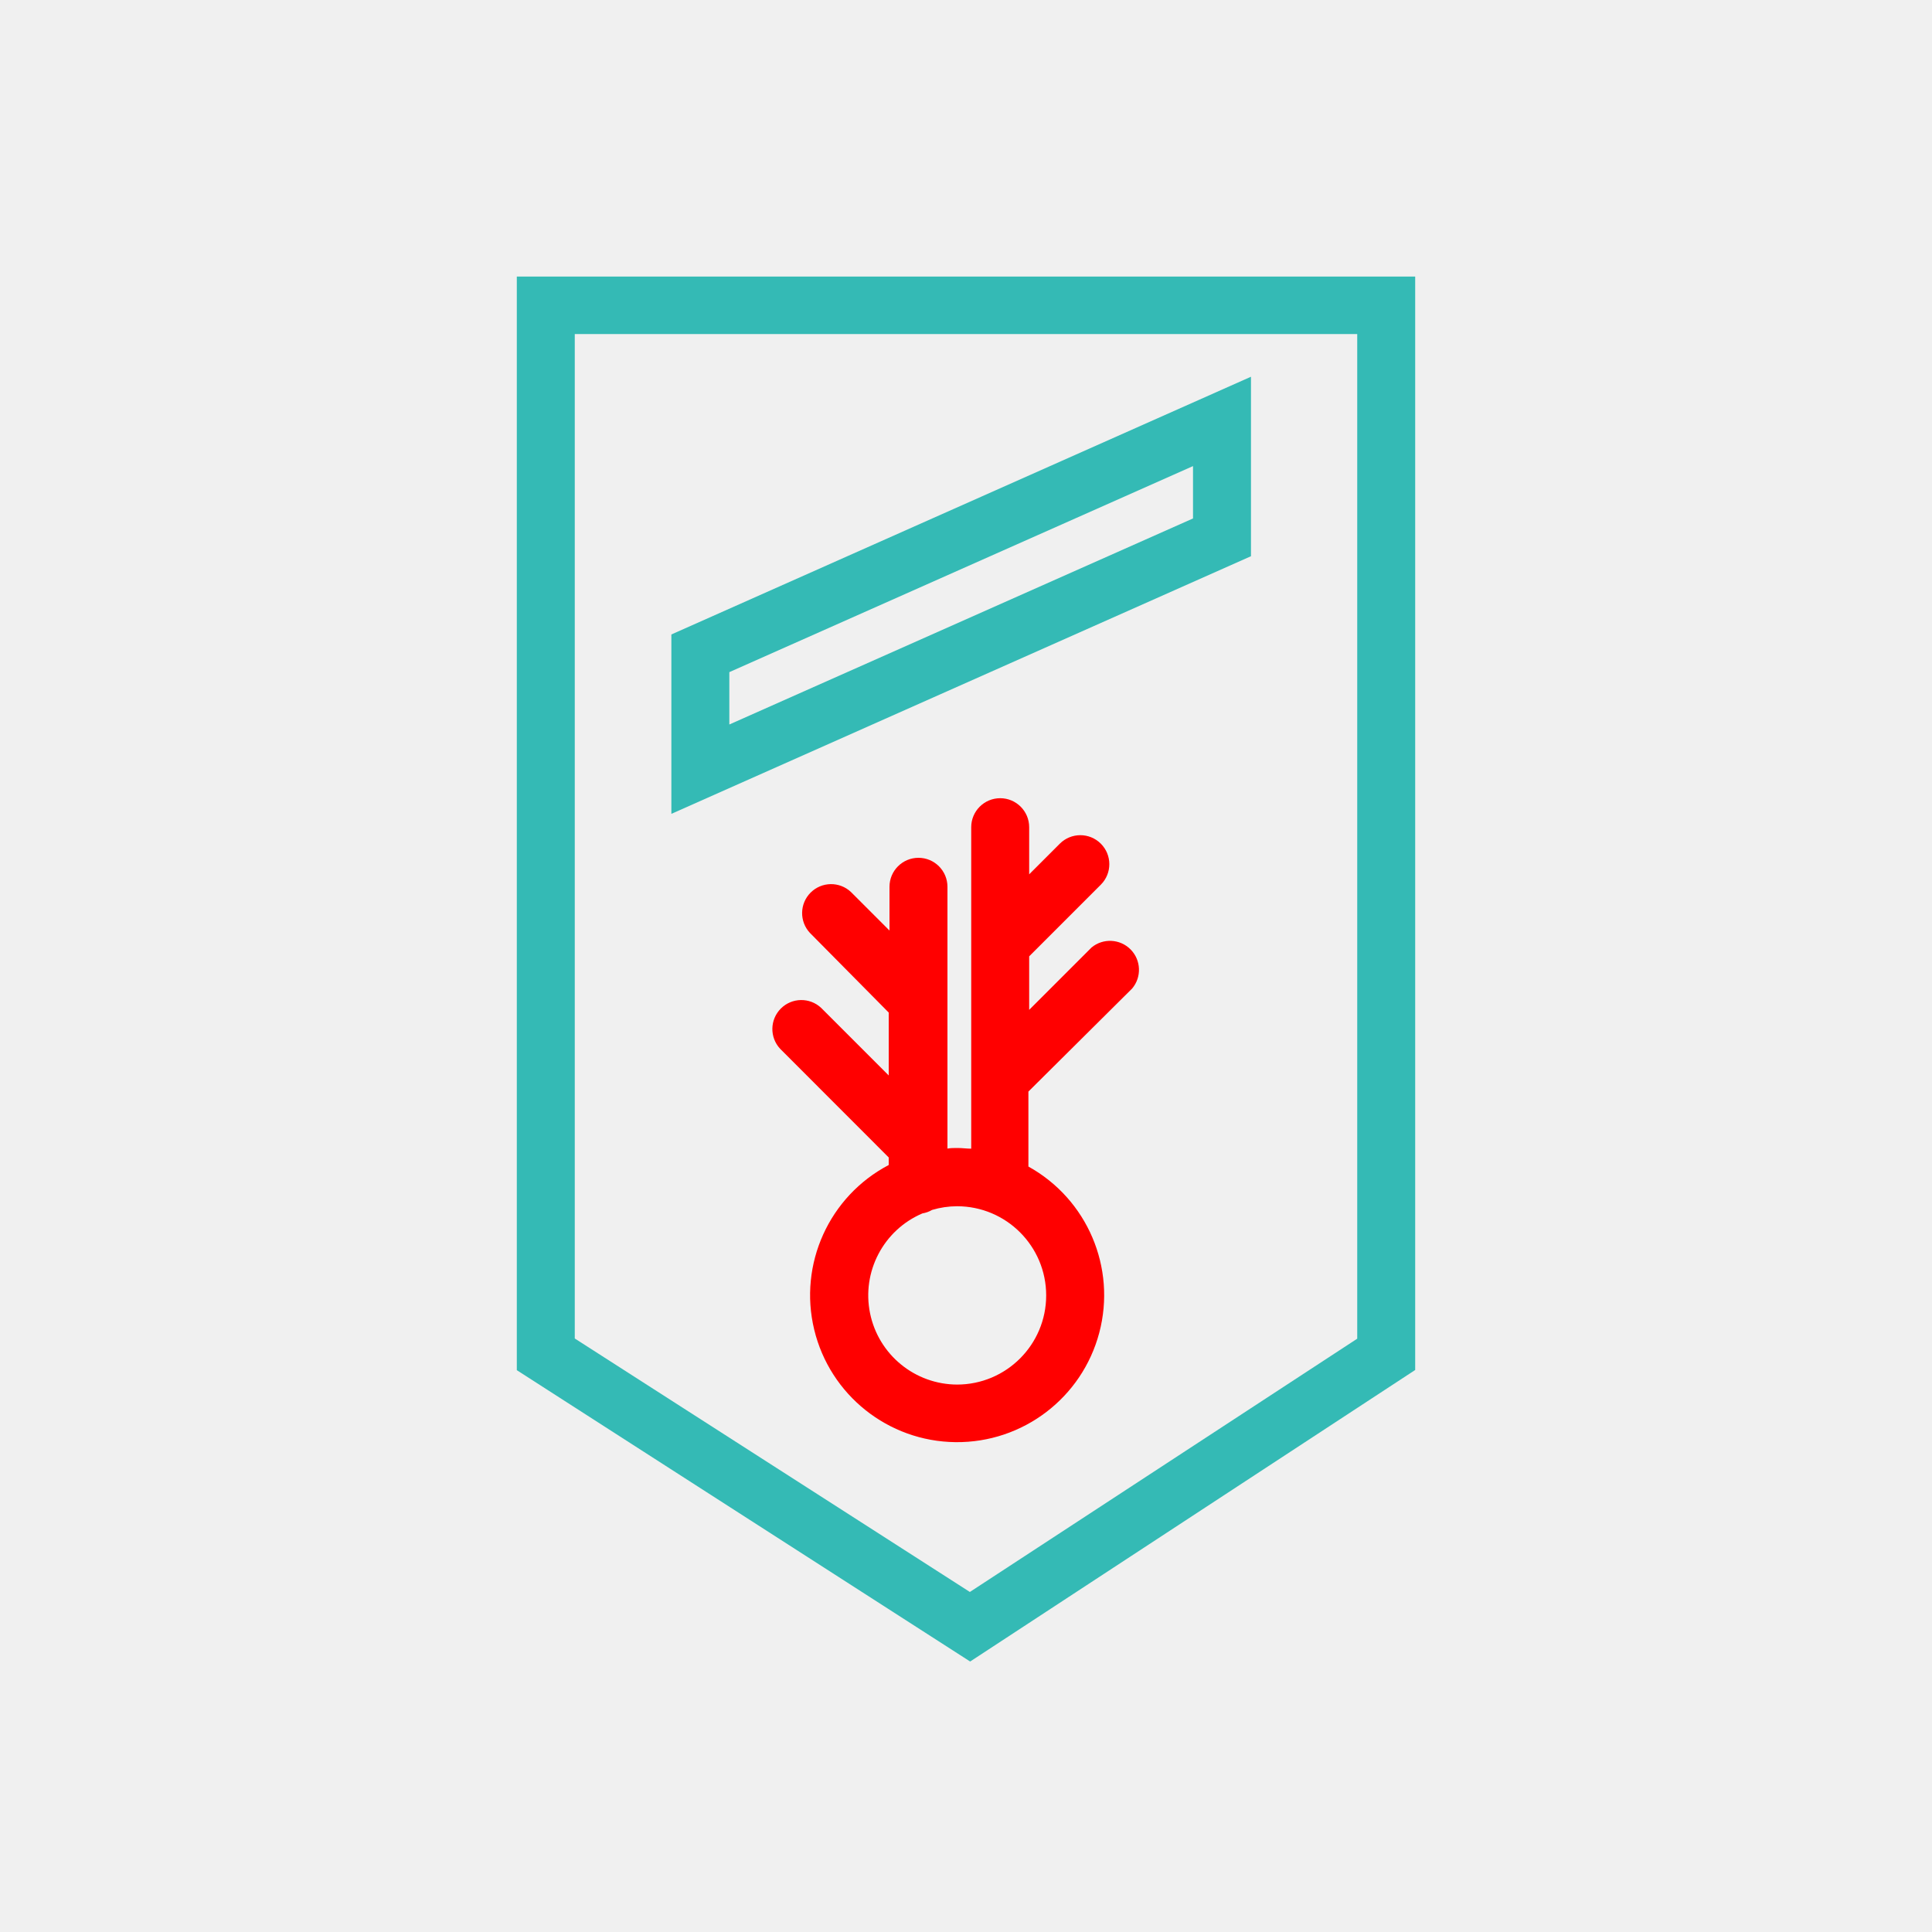
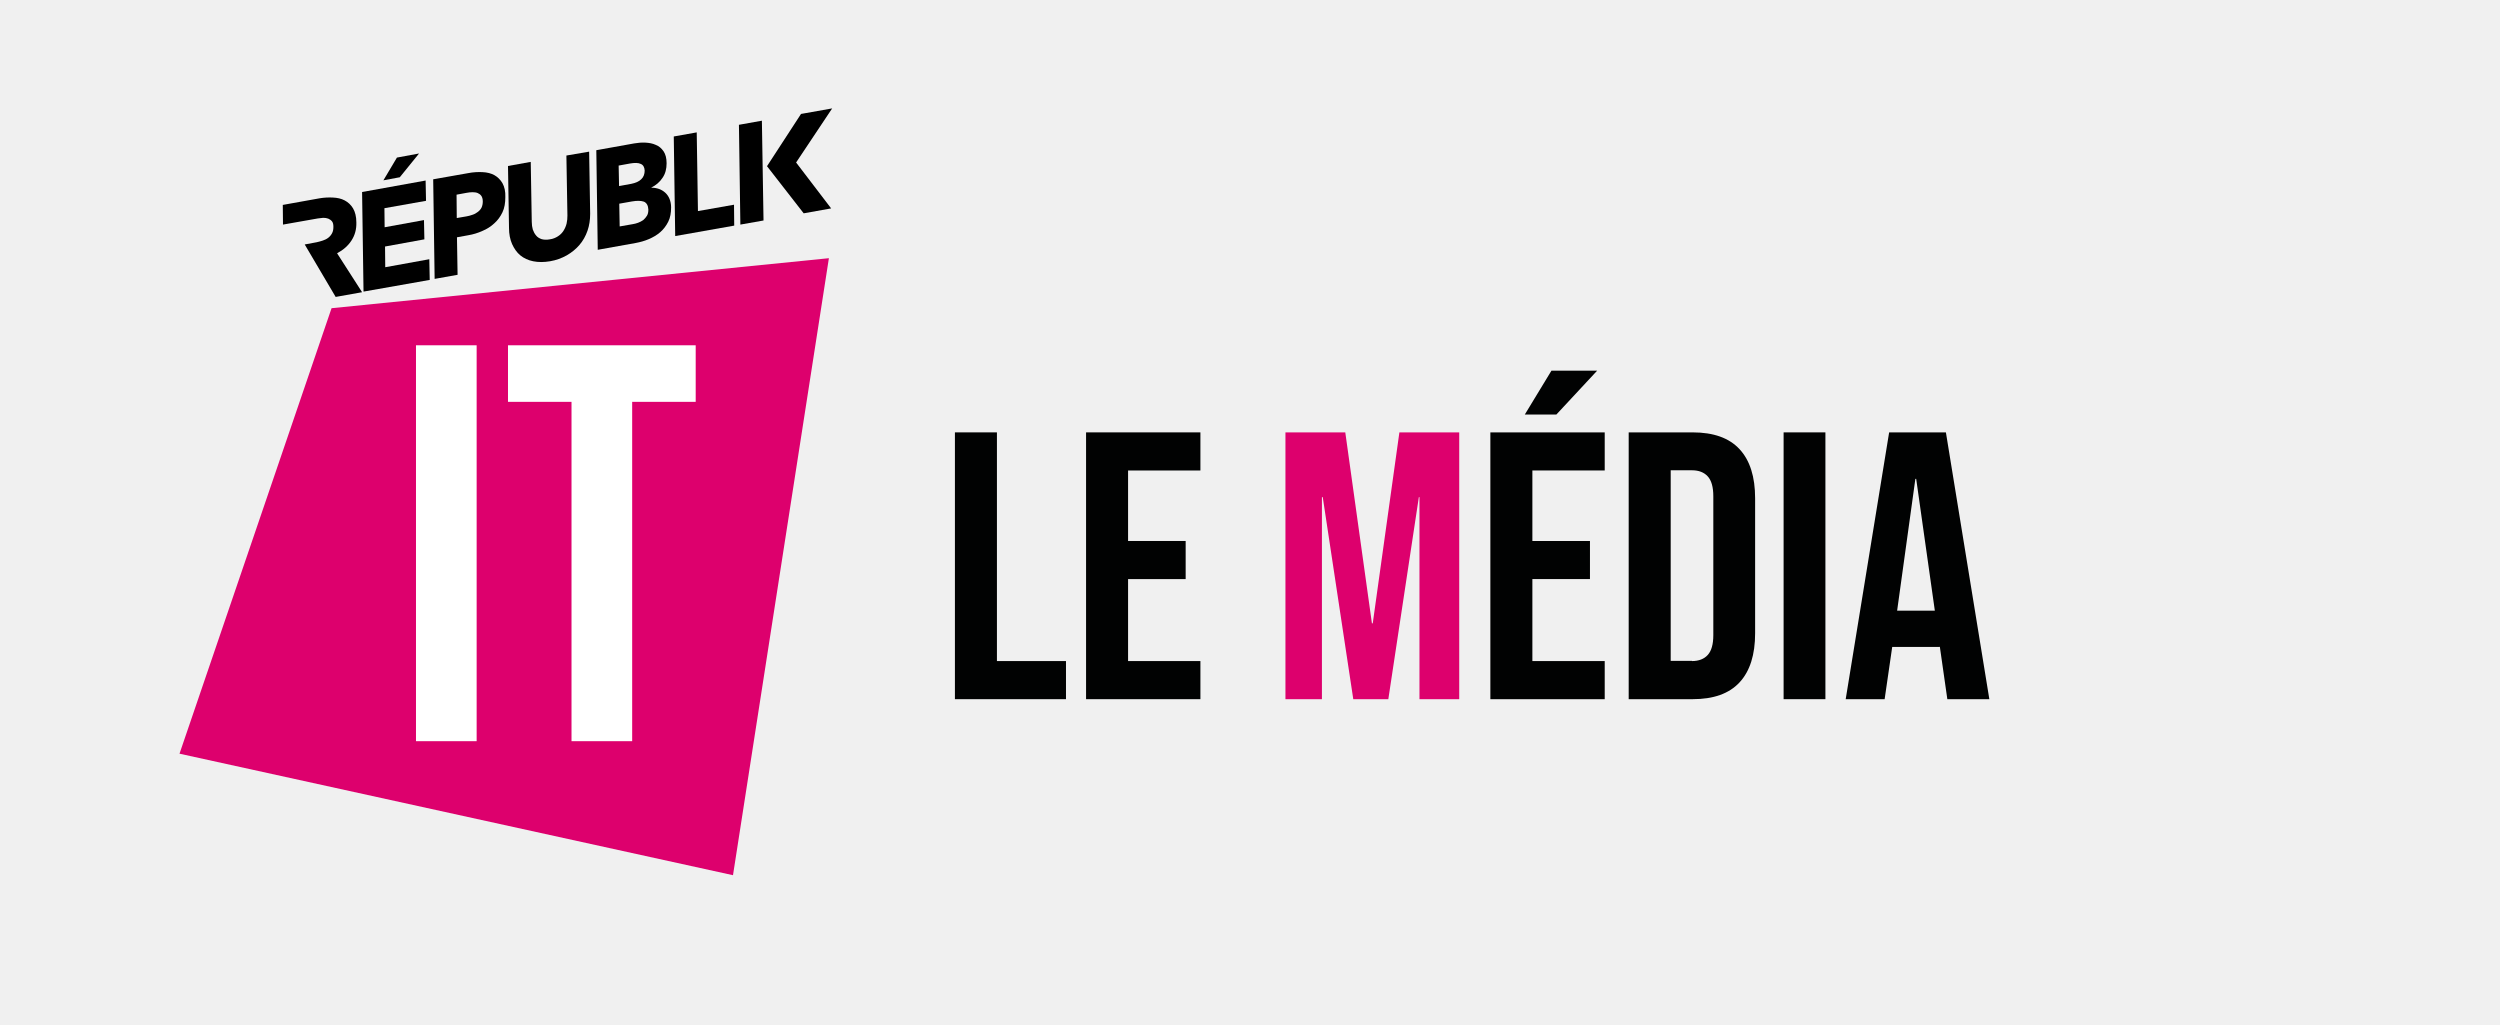
- <svg xmlns="http://www.w3.org/2000/svg" viewBox="0 0 200 200">
-   <defs>
-     <style>.cls-1{fill:none;}.cls-2{fill:#34bab5;}.cls-3{fill:red;}</style>
-   </defs>
-   <g id="Calque_1" data-name="Calque 1">
-     <g id="frame">
-       <rect class="cls-1" width="200" height="200" />
+ <svg version="1.1" viewBox="0 0 1220 500" xml:space="preserve" enable-background="new 0 0 1220 500">
+   <style type="text/css">
+ 	.st0{fill:#010202;}
+ 	.st1{fill:#DD006D;}
+ 	.st2{fill:#FFFFFF;}
+ </style>
+   <g transform="translate(-100,0)">
+     <polygon class="st0" points="566,211 586.5,211 586.5,322.6 620.2,322.6 620.2,341.2 566,341.2 " />
+     <polygon class="st0" points="630,211 685.8,211 685.8,229.6 650.5,229.6 650.5,264 678.6,264 678.6,282.6 650.5,282.6 650.5,322.6 685.8,322.6 685.8,341.2 630,341.2 " />
+     <polygon class="st1" points="727.3,211 756.5,211 769.5,304.2 769.9,304.2 782.9,211 812.1,211 812.1,341.2 792.7,341.2 792.7,242.6 792.4,242.6 777.5,341.2 760.4,341.2 745.5,242.6 745.1,242.6 745.1,341.2 727.3,341.2 " />
+     <path class="st0" d="M857.1,180.9h22.3l-19.9,21.4h-15.4L857.1,180.9z M827.3,211h55.8v18.6h-35.3V264h28.1v18.6h-28.1v40h35.3v18.6 h-55.8V211z" />
+     <g>
+       <path class="st0" d="M925.7,322.6c3.3,0,5.9-1,7.7-3c1.8-2,2.7-5.2,2.7-9.7v-67.7c0-4.5-0.9-7.7-2.7-9.7c-1.8-2-4.4-3-7.7-3h-10.4 v93H925.7z M894.8,211h31.2c10.2,0,17.8,2.7,22.9,8.2c5.1,5.5,7.6,13.5,7.6,24V309c0,10.5-2.5,18.5-7.6,24 c-5.1,5.5-12.7,8.2-22.9,8.2h-31.2V211z" />
+     </g>
+     <rect x="970.4" y="211" class="st0" width="20.4" height="130.2" />
+     <path class="st0" d="M1034.7,233.7h0.4l9.1,64.3h-18.4L1034.7,233.7z M1021.9,211l-21.2,130.2h19l3.7-25.5h23.2v-0.4l3.7,25.9h20.5 v0L1049.6,211H1021.9z" />
+     <g>
+       <g>
+         <polygon points="307.1,116.8 306.9,107.4 287.7,110.9 287.6,101.6 307.9,98 307.7,88.1 276.7,93.7 277.4,142.3 309.7,136.6 309.5,126.5 288,130.4 287.9,120.3   " />
+         <polygon points="304.5,74.9 293.7,76.9 287.1,88 295.1,86.5   " />
+         <path d="M345.2,89.4c-1-1.7-2.3-3-3.9-3.9c-1.6-0.9-3.6-1.4-5.8-1.5c-2.2-0.1-4.6,0-7.1,0.5l-17,3l0.7,48.6l11.2-2l-0.3-18.3 l5.5-1c2.4-0.4,4.7-1.1,6.9-2.1c2.2-0.9,4.2-2.2,5.8-3.7c1.7-1.5,3-3.3,4-5.4c1-2.1,1.4-4.6,1.4-7.4 C346.7,93.4,346.2,91.2,345.2,89.4z M335.6,98.3c0,1.1-0.2,2.1-0.6,3c-0.4,0.8-1,1.5-1.8,2.1c-0.8,0.6-1.6,1.1-2.6,1.4 c-1,0.4-2,0.6-3,0.8l-4.7,0.8L322.8,95l4.9-0.9c1-0.2,2-0.3,2.9-0.3c0.9,0,1.8,0.1,2.5,0.4c0.7,0.3,1.3,0.7,1.8,1.4 C335.3,96.2,335.6,97.1,335.6,98.3z" />
+         <path d="M376.4,75.9l0.5,29.3c0,1.3-0.1,2.6-0.4,3.9c-0.3,1.2-0.8,2.4-1.5,3.5c-0.7,1.1-1.6,2-2.7,2.7c-1.1,0.7-2.4,1.3-4,1.5 c-1.6,0.3-2.9,0.2-4-0.1c-1.1-0.4-2-0.9-2.7-1.8c-0.7-0.8-1.2-1.8-1.6-2.9c-0.3-1.1-0.5-2.4-0.5-3.7L359,79l-11.1,2l0.5,30.3 c0,2.9,0.5,5.5,1.5,7.8c1,2.2,2.3,4.1,4,5.5c1.7,1.4,3.8,2.4,6.3,2.9c2.5,0.5,5.2,0.5,8.2,0c3-0.5,5.7-1.5,8.2-2.9 c2.4-1.4,4.5-3.1,6.2-5.1c1.7-2,3-4.3,3.9-6.9c0.9-2.6,1.3-5.3,1.3-8.3l-0.5-30.3L376.4,75.9z" />
+         <g>
+           <path d="M423.3,86.8c1.4-2,2-4.4,2-7.1c0-2.5-0.5-4.4-1.5-5.9c-1-1.4-2.2-2.5-3.8-3.1c-1.5-0.7-3.2-1-5.1-1.1 c-1.9-0.1-3.7,0.1-5.5,0.4L391,73.3l0.7,48.6l18.4-3.3c2.2-0.4,4.4-1,6.5-1.9c2.1-0.9,4-2,5.6-3.4c1.6-1.4,2.9-3.1,3.9-5.1 c1-2,1.4-4.3,1.4-7c0-1.6-0.3-3-0.8-4.2c-0.5-1.2-1.2-2.2-2.1-3c-0.9-0.8-1.9-1.4-3-1.8c-1.2-0.4-2.4-0.6-3.7-0.6l0-0.1 C420.1,90.4,422,88.8,423.3,86.8z M416.4,102.3c0,1.2-0.2,2.2-0.7,3c-0.5,0.8-1.1,1.5-1.8,2.1c-0.8,0.5-1.6,1-2.5,1.3 c-0.9,0.3-1.8,0.6-2.7,0.7l-6.3,1.1l-0.2-11.1l6.2-1.1c2.4-0.4,4.3-0.4,5.8,0.1C415.6,99,416.3,100.3,416.4,102.3z M414.6,83.2 c0,1.7-0.5,3.2-1.7,4.3c-1.1,1.1-2.8,1.8-4.8,2.2l-6,1.1l-0.2-10l5.5-1c2.3-0.4,4.1-0.4,5.3,0.2 C413.9,80.5,414.5,81.6,414.6,83.2z" />
+         </g>
+         <polygon points="440,64.6 428.8,66.6 429.5,115.2 458.3,110.1 458.2,99.9 440.6,103   " />
+         <polygon points="460.6,60.9 461.3,109.6 472.6,107.6 471.8,58.9   " />
+         <polygon points="506.1,52.9 490.9,55.6 474.3,81.1 492.2,104.1 505.6,101.7 488.5,79.3   " />
+         <path d="M271.5,117.4c1.7-2.6,2.5-5.5,2.4-8.9c0-2.8-0.6-5.1-1.6-6.8c-1-1.7-2.4-3-4.1-3.9c-1.7-0.9-3.6-1.3-5.8-1.4 c-2.1-0.1-4.3,0-6.6,0.4L238,100l0.1,9.6l17-3c0.8-0.1,1.7-0.2,2.6-0.3c0.9,0,1.7,0.1,2.5,0.4c0.7,0.3,1.3,0.7,1.8,1.3 c0.5,0.6,0.7,1.5,0.7,2.7c0,1.3-0.2,2.3-0.7,3.2c-0.5,0.9-1.1,1.6-1.9,2.2c-0.8,0.6-1.7,1-2.6,1.3c-1,0.3-1.9,0.6-2.9,0.8 l-5.9,1.1l15.1,25.6l12.9-2.3l-12.2-19C267.5,122,269.9,119.9,271.5,117.4z" />
+       </g>
+       <polygon class="st1" points="261.8,150.4 504.5,126 457.7,427.1 187.6,367.8  " />
+       <g>
+         <path class="st2" d="M303,168.5h29.6v193.2H303V168.5z" />
+         <path class="st2" d="M378.9,196.1h-31v-27.6h91.6v27.6h-31v165.6h-29.6V196.1z" />
+       </g>
    </g>
  </g>
-   <g id="Calque_6" data-name="Calque 6">
-     <path class="cls-2" d="M100.43,172,53.5,141.84V28.63h93V141.82ZM59.5,138.56l40.9,26.24,40.1-26.22v-104h-81Z" />
-     <path class="cls-3" d="M117.2,102.33A3,3,0,0,0,113,98.08l-6.46,6.46V99l7.42-7.42a3,3,0,0,0-4.25-4.24l-3.17,3.17V85.63a3,3,0,0,0-6,0v33.28c-.46,0-.92-.07-1.39-.07s-.72,0-1.07.06V91.8a3,3,0,0,0-6,0v4.53l-4-4a3,3,0,0,0-4.24,4.24L92,104.82v6.51l-7-7a3,3,0,0,0-4.24,4.24L92,119.82v.78a15.22,15.22,0,1,0,14.46.16V113Zm-18.09,41a9.23,9.23,0,0,1-3.62-17.72,2.86,2.86,0,0,0,1-.36,9.15,9.15,0,0,1,2.58-.38,9.23,9.23,0,0,1,0,18.46Z" />
-     <path class="cls-2" d="M69.5,84.25V65.68L129.5,39V57.58Zm6-14.67V75l48-21.33V48.25Z" />
-   </g>
</svg>
